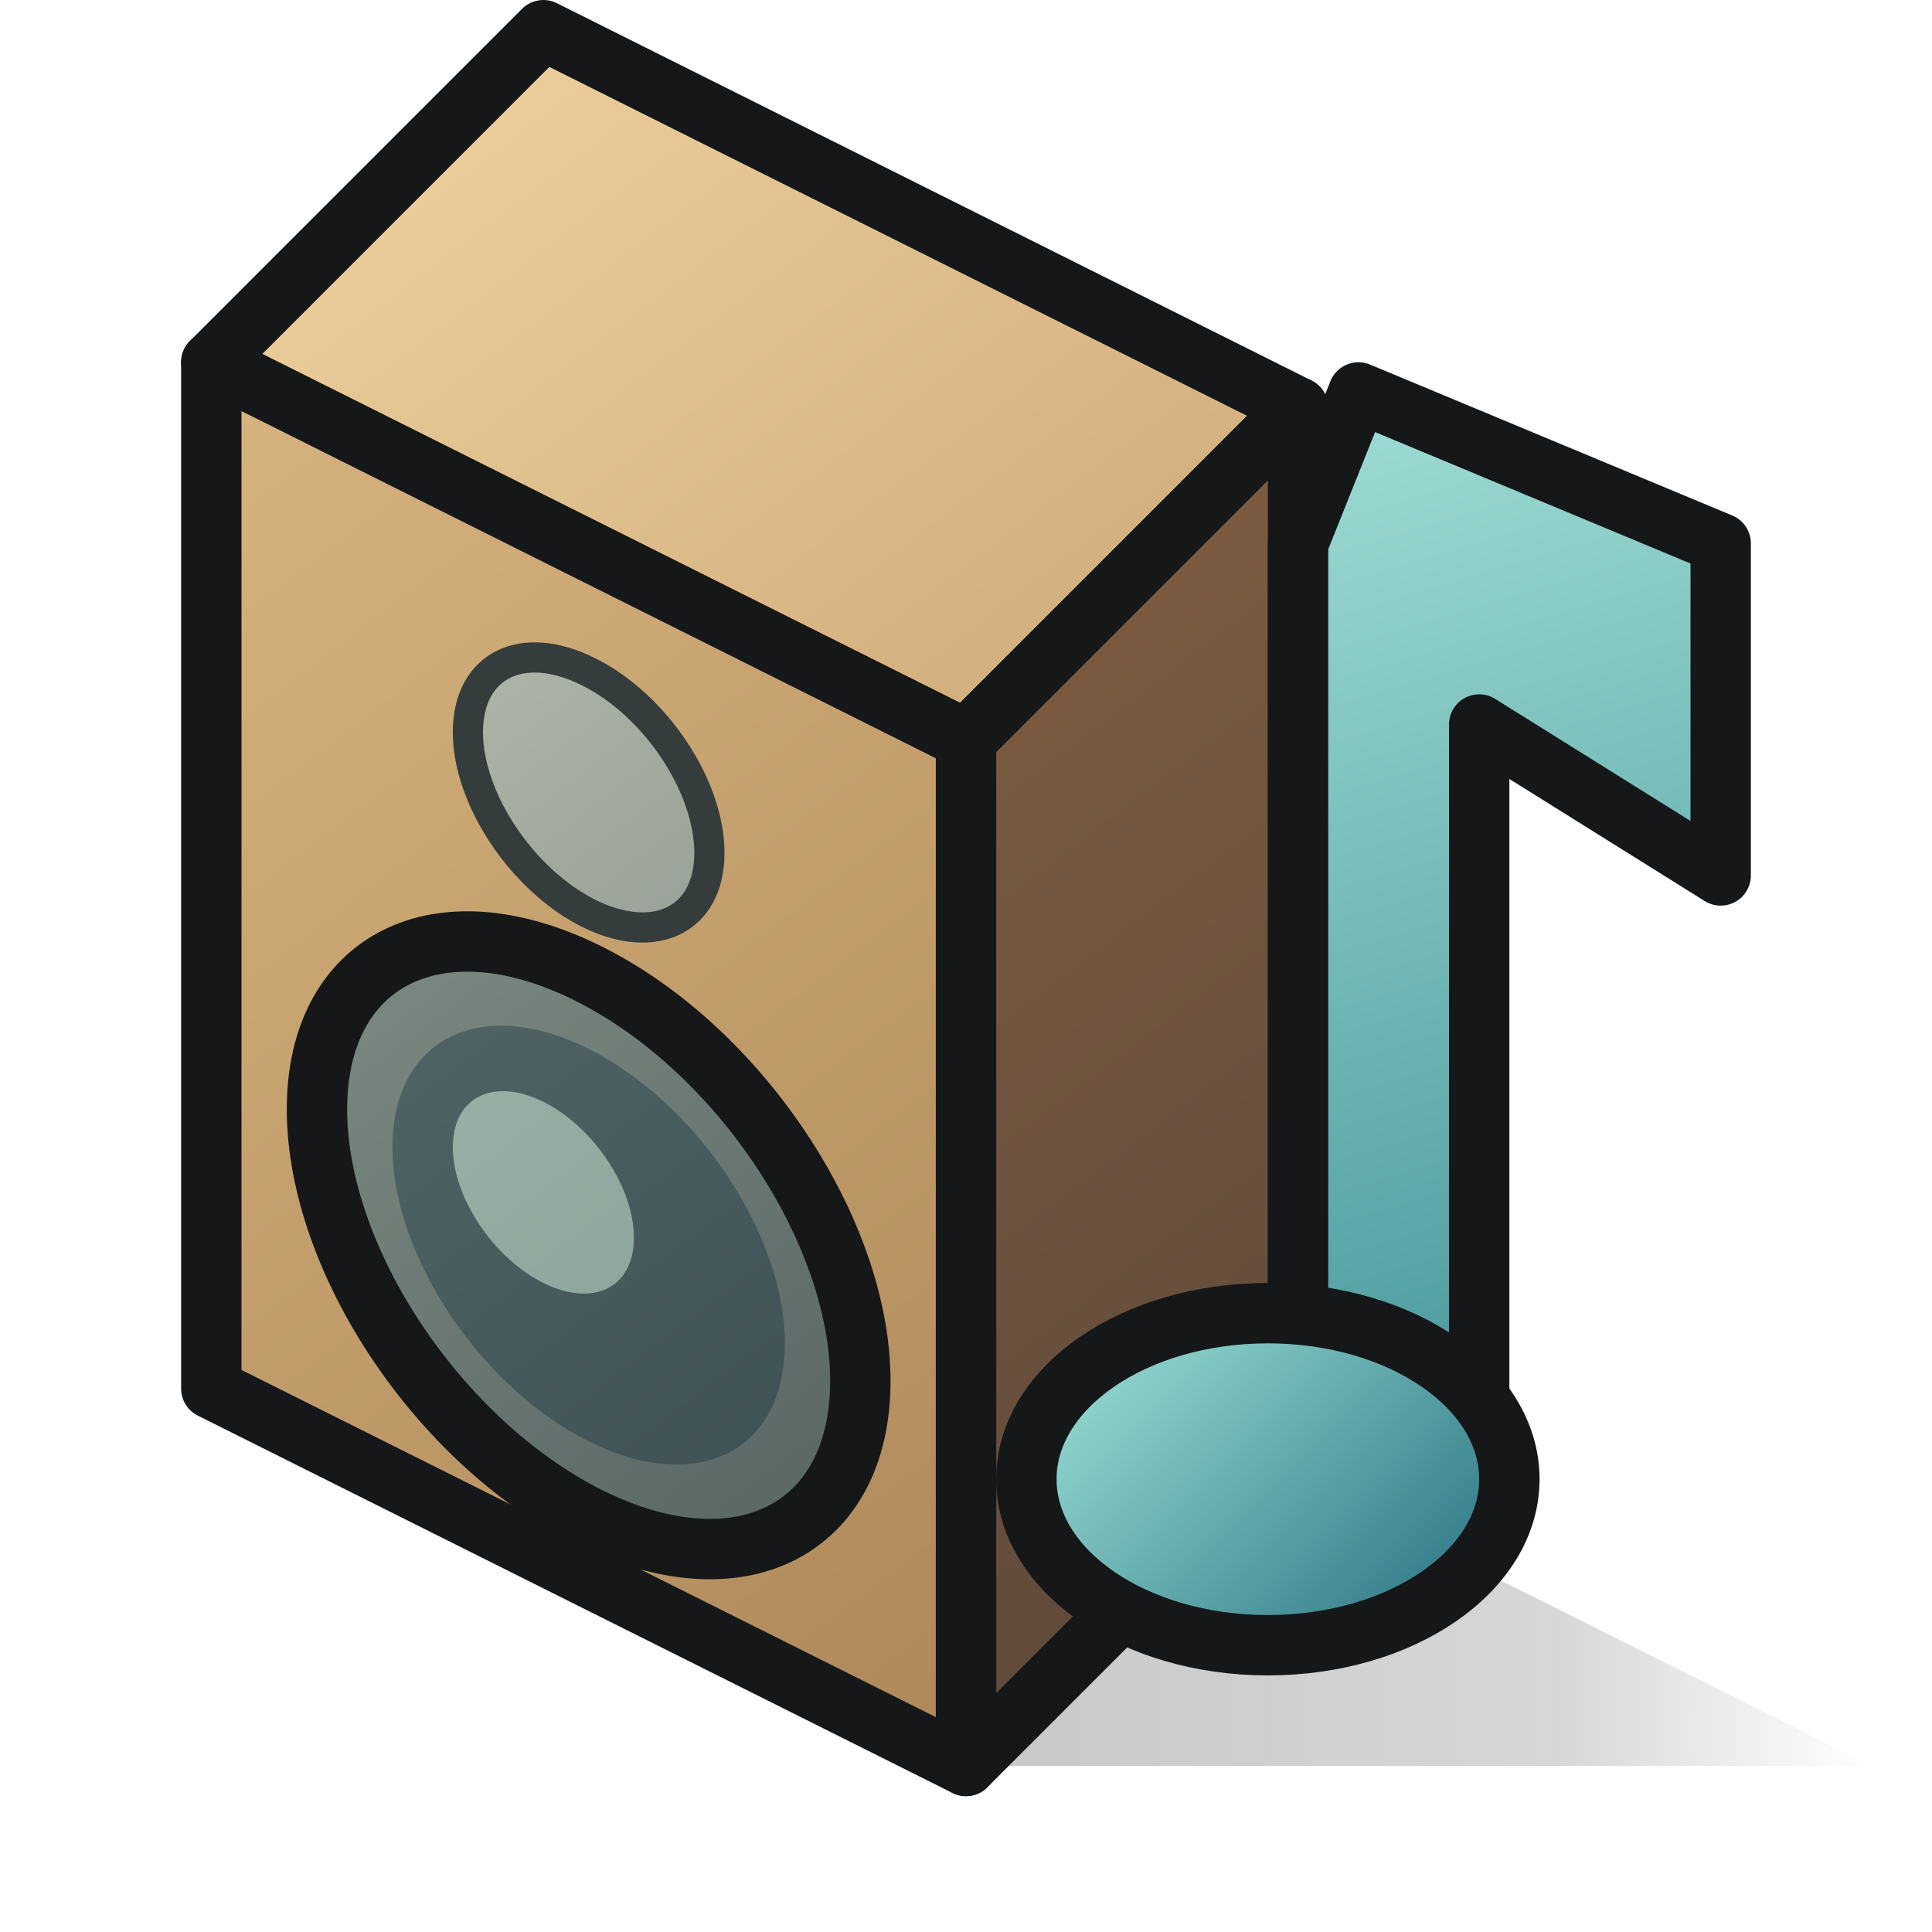
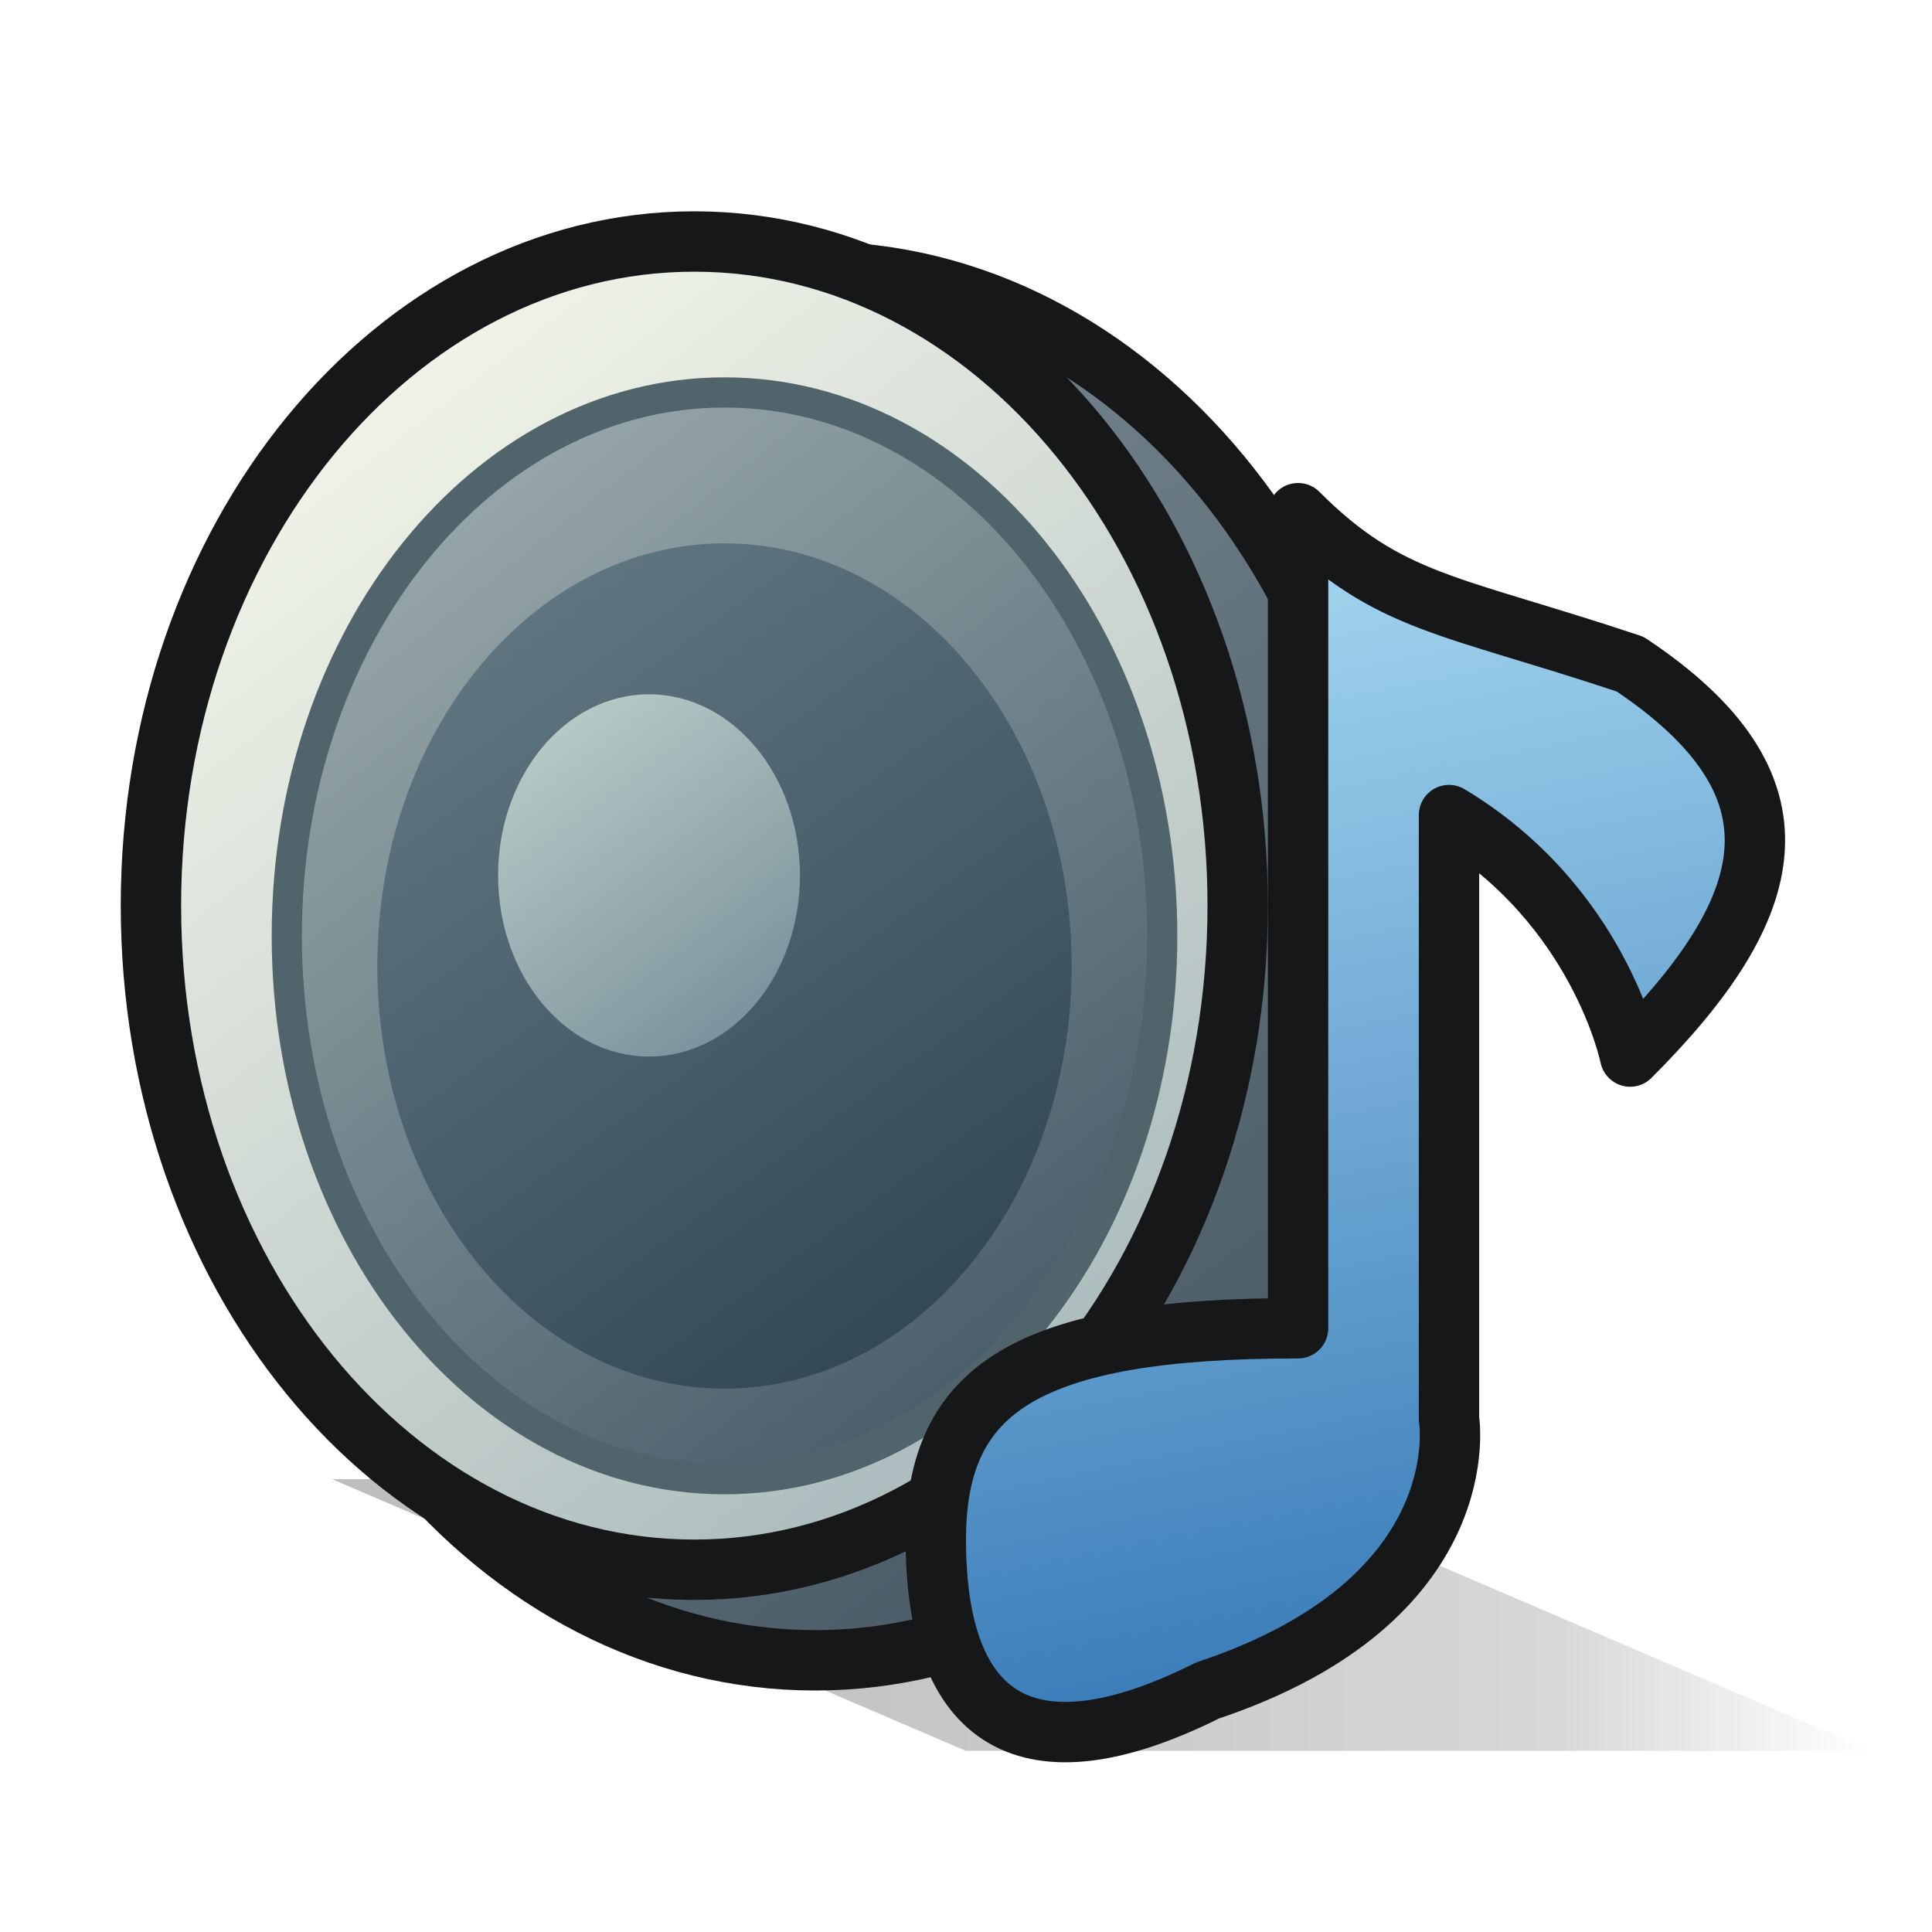
<svg xmlns="http://www.w3.org/2000/svg" width="64" height="64" viewBox="0 0 64 64">
  <defs>
    <linearGradient id="s0" gradientUnits="userSpaceOnUse" x1="-64" y1="0" x2="64" y2="0" gradientTransform="matrix(0.3281 0 -0 0.3281 41 52)">
      <stop offset="0.000" stop-color="#000000" stop-opacity="0.255" />
      <stop offset="0.749" stop-color="#000000" stop-opacity="0.157" />
      <stop offset="1.000" stop-color="#000000" stop-opacity="0.000" />
    </linearGradient>
    <linearGradient id="s1" gradientUnits="userSpaceOnUse" x1="-64" y1="0" x2="64" y2="0" gradientTransform="matrix(0.2969 0.3906 -0.3906 0.2969 29 31)">
-       <stop offset="0.000" stop-color="#edce9d" stop-opacity="1.000" />
-       <stop offset="1.000" stop-color="#b08757" stop-opacity="1.000" />
+       <stop offset="0.000" stop-color="#87959d" stop-opacity="1.000" />
+       <stop offset="1.000" stop-color="#3e505c" stop-opacity="1.000" />
    </linearGradient>
-     <linearGradient id="s3" gradientUnits="userSpaceOnUse" x1="-64" y1="0" x2="64" y2="0" gradientTransform="matrix(0.2969 0.3906 -0.3906 0.2969 29 31)">
-       <stop offset="0.000" stop-color="#946c49" stop-opacity="1.000" />
-       <stop offset="1.000" stop-color="#594538" stop-opacity="1.000" />
+     <linearGradient id="s3" gradientUnits="userSpaceOnUse" x1="-64" y1="0" x2="64" y2="0" gradientTransform="matrix(0.2422 0.3125 -0.3125 0.2422 24.5 30)">
+       <stop offset="0.000" stop-color="#f8faec" stop-opacity="1.000" />
+       <stop offset="1.000" stop-color="#a1b3b7" stop-opacity="1.000" />
    </linearGradient>
-     <linearGradient id="s4" gradientUnits="userSpaceOnUse" x1="-64" y1="0" x2="64" y2="0" gradientTransform="matrix(0.2969 0.3906 -0.3906 0.2969 29 31)">
-       <stop offset="0.000" stop-color="#d9b781" stop-opacity="1.000" />
-       <stop offset="1.000" stop-color="#a88053" stop-opacity="1.000" />
+     <linearGradient id="s4" gradientUnits="userSpaceOnUse" x1="-64" y1="0" x2="64" y2="0" gradientTransform="matrix(0.2109 0.2656 -0.2656 0.2109 25.5 32)">
+       <stop offset="0.000" stop-color="#9dacaf" stop-opacity="1.000" />
+       <stop offset="1.000" stop-color="#3b515e" stop-opacity="1.000" />
    </linearGradient>
-     <linearGradient id="s5" gradientUnits="userSpaceOnUse" x1="-64" y1="0" x2="64" y2="0" gradientTransform="matrix(0.2969 0.3906 -0.3906 0.2969 29 31)">
-       <stop offset="0.000" stop-color="#cbd0bd" stop-opacity="1.000" />
-       <stop offset="1.000" stop-color="#59666a" stop-opacity="1.000" />
+     <linearGradient id="s6" gradientUnits="userSpaceOnUse" x1="-64" y1="0" x2="64" y2="0" gradientTransform="matrix(0.1641 0.2266 -0.2266 0.1641 24.5 33.5)">
+       <stop offset="0.000" stop-color="#647b84" stop-opacity="1.000" />
+       <stop offset="1.000" stop-color="#293e4e" stop-opacity="1.000" />
    </linearGradient>
-     <linearGradient id="s7" gradientUnits="userSpaceOnUse" x1="-64" y1="0" x2="64" y2="0" gradientTransform="matrix(0.2969 0.3906 -0.3906 0.2969 29 31)">
-       <stop offset="0.000" stop-color="#9aa89c" stop-opacity="1.000" />
-       <stop offset="1.000" stop-color="#414e50" stop-opacity="1.000" />
+     <linearGradient id="s7" gradientUnits="userSpaceOnUse" x1="-64" y1="0" x2="64" y2="0" gradientTransform="matrix(0.0703 0.0938 -0.0938 0.0703 21.5 29)">
+       <stop offset="0.000" stop-color="#c0d1cc" stop-opacity="1.000" />
+       <stop offset="1.000" stop-color="#718b96" stop-opacity="1.000" />
    </linearGradient>
-     <linearGradient id="s8" gradientUnits="userSpaceOnUse" x1="-64" y1="0" x2="64" y2="0" gradientTransform="matrix(0.2969 0.3906 -0.3906 0.2969 29 31)">
-       <stop offset="0.000" stop-color="#667a78" stop-opacity="1.000" />
-       <stop offset="1.000" stop-color="#2d3f45" stop-opacity="1.000" />
-     </linearGradient>
-     <linearGradient id="s9" gradientUnits="userSpaceOnUse" x1="-64" y1="0" x2="64" y2="0" gradientTransform="matrix(0.2969 0.3906 -0.3906 0.2969 29 31)">
-       <stop offset="0.000" stop-color="#b8ccba" stop-opacity="1.000" />
-       <stop offset="1.000" stop-color="#6f8989" stop-opacity="1.000" />
-     </linearGradient>
-     <linearGradient id="s10" gradientUnits="userSpaceOnUse" x1="-64" y1="0" x2="64" y2="0" gradientTransform="matrix(0.0859 0.2891 -0.2891 0.0859 47.5 33.5)">
-       <stop offset="0.000" stop-color="#9cdad2" stop-opacity="1.000" />
-       <stop offset="1.000" stop-color="#3c8e95" stop-opacity="1.000" />
-     </linearGradient>
-     <linearGradient id="s11" gradientUnits="userSpaceOnUse" x1="-64" y1="0" x2="64" y2="0" gradientTransform="matrix(0.0703 0.0703 -0.0703 0.0703 42.5 49.5)">
-       <stop offset="0.000" stop-color="#8ad0c9" stop-opacity="1.000" />
-       <stop offset="1.000" stop-color="#327a89" stop-opacity="1.000" />
+     <linearGradient id="s8" gradientUnits="userSpaceOnUse" x1="-64" y1="0" x2="64" y2="0" gradientTransform="matrix(0.0625 0.3047 -0.3047 0.0625 44 36.5)">
+       <stop offset="0.000" stop-color="#a8d9f1" stop-opacity="1.000" />
+       <stop offset="1.000" stop-color="#3679b7" stop-opacity="1.000" />
    </linearGradient>
  </defs>
-   <path d="M 7.000 46.000 L 32.000 58.500 L 62.000 58.500 L 37.000 46.000 L 7.000 46.000 Z" fill="url(#s0)" />
-   <path d="M 7.000 12.000 L 18.000 1.000 L 43.000 13.500 L 32.000 24.500 L 7.000 12.000 Z" fill="url(#s1)" />
-   <path d="M 7.000 12.000 L 18.000 1.000 L 43.000 13.500 L 32.000 24.500 L 7.000 12.000 Z" fill="none" stroke="#151719" stroke-width="2.00" stroke-linejoin="round" stroke-linecap="round" />
-   <path d="M 32.000 24.500 L 43.000 13.500 L 43.000 47.500 L 32.000 58.500 L 32.000 24.500 Z" fill="url(#s3)" />
-   <path d="M 32.000 24.500 L 43.000 13.500 L 43.000 47.500 L 32.000 58.500 L 32.000 24.500 Z" fill="none" stroke="#151719" stroke-width="2.00" stroke-linejoin="round" stroke-linecap="round" />
-   <path d="M 7.000 12.000 L 32.000 24.500 L 32.000 58.500 L 7.000 46.000 L 7.000 12.000 Z" fill="url(#s4)" />
-   <path d="M 7.000 12.000 L 32.000 24.500 L 32.000 58.500 L 7.000 46.000 L 7.000 12.000 Z" fill="none" stroke="#151719" stroke-width="2.00" stroke-linejoin="round" stroke-linecap="round" />
-   <path d="M 23.500 28.255 C 23.500 30.461 21.706 31.353 19.500 30.255 C 17.294 29.147 15.500 26.461 15.500 24.255 C 15.500 22.039 17.294 21.147 19.500 22.255 C 21.706 23.353 23.500 26.039 23.500 28.255 Z" fill="url(#s5)" />
-   <path d="M 23.500 28.255 C 23.500 30.461 21.706 31.353 19.500 30.255 C 17.294 29.147 15.500 26.461 15.500 24.255 C 15.500 22.039 17.294 21.147 19.500 22.255 C 21.706 23.353 23.500 26.039 23.500 28.255 Z" fill="none" stroke="#343c3c" stroke-width="1.00" stroke-linejoin="round" stroke-linecap="round" />
-   <path d="M 28.500 45.745 C 28.500 50.716 24.471 52.735 19.500 50.255 C 14.529 47.765 10.500 41.716 10.500 36.745 C 10.500 31.784 14.529 29.765 19.500 32.255 C 24.471 34.735 28.500 40.784 28.500 45.745 Z" fill="url(#s7)" />
-   <path d="M 28.500 45.745 C 28.500 50.716 24.471 52.735 19.500 50.255 C 14.529 47.765 10.500 41.716 10.500 36.745 C 10.500 31.784 14.529 29.765 19.500 32.255 C 24.471 34.735 28.500 40.784 28.500 45.745 Z" fill="none" stroke="#151719" stroke-width="2.00" stroke-linejoin="round" stroke-linecap="round" />
-   <path d="M 26.000 44.500 C 26.000 48.088 23.088 49.549 19.500 47.745 C 15.912 45.951 13.000 41.588 13.000 38.000 C 13.000 34.412 15.912 32.951 19.500 34.745 C 23.088 36.549 26.000 40.912 26.000 44.500 Z" fill="url(#s8)" />
-   <path d="M 21.000 41.000 C 21.000 42.657 19.657 43.324 18.000 42.500 C 16.343 41.676 15.000 39.657 15.000 38.000 C 15.000 36.343 16.343 35.676 18.000 36.500 C 19.657 37.324 21.000 39.343 21.000 41.000 Z" fill="url(#s9)" />
-   <path d="M 45.000 13.000 L 57.000 18.000 L 57.000 29.000 L 49.000 24.000 L 49.000 48.000 L 43.000 50.000 L 43.000 18.000 L 45.000 13.000 Z" fill="url(#s10)" />
-   <path d="M 45.000 13.000 L 57.000 18.000 L 57.000 29.000 L 49.000 24.000 L 49.000 48.000 L 43.000 50.000 L 43.000 18.000 L 45.000 13.000 Z" fill="none" stroke="#151719" stroke-width="2.00" stroke-linejoin="round" stroke-linecap="round" />
-   <path d="M 50.000 49.000 C 50.000 52.039 46.422 54.500 42.000 54.500 C 37.578 54.500 34.000 52.039 34.000 49.000 C 34.000 45.961 37.578 43.500 42.000 43.500 C 46.422 43.500 50.000 45.961 50.000 49.000 Z" fill="url(#s11)" />
-   <path d="M 50.000 49.000 C 50.000 52.039 46.422 54.500 42.000 54.500 C 37.578 54.500 34.000 52.039 34.000 49.000 C 34.000 45.961 37.578 43.500 42.000 43.500 C 46.422 43.500 50.000 45.961 50.000 49.000 Z" fill="none" stroke="#151719" stroke-width="2.00" stroke-linejoin="round" stroke-linecap="round" />
+   <path d="M 11.000 49.000 L 32.000 58.000 L 62.000 58.000 L 41.000 49.000 L 11.000 49.000 Z" fill="url(#s0)" />
+   <path d="M 46.000 32.000 C 46.000 44.706 37.490 55.000 27.000 55.000 C 16.510 55.000 8.000 44.706 8.000 32.000 C 8.000 19.294 16.510 9.000 27.000 9.000 C 37.490 9.000 46.000 19.294 46.000 32.000 Z" fill="url(#s1)" />
+   <path d="M 46.000 32.000 C 46.000 44.706 37.490 55.000 27.000 55.000 C 16.510 55.000 8.000 44.706 8.000 32.000 C 8.000 19.294 16.510 9.000 27.000 9.000 C 37.490 9.000 46.000 19.294 46.000 32.000 Z" fill="none" stroke="#151719" stroke-width="2.00" stroke-linejoin="round" stroke-linecap="round" />
+   <path d="M 41.000 30.000 C 41.000 42.147 32.941 52.000 23.000 52.000 C 13.059 52.000 5.000 42.147 5.000 30.000 C 5.000 17.853 13.059 8.000 23.000 8.000 C 32.941 8.000 41.000 17.853 41.000 30.000 Z" fill="url(#s3)" />
+   <path d="M 41.000 30.000 C 41.000 42.147 32.941 52.000 23.000 52.000 C 13.059 52.000 5.000 42.147 5.000 30.000 C 5.000 17.853 13.059 8.000 23.000 8.000 C 32.941 8.000 41.000 17.853 41.000 30.000 Z" fill="none" stroke="#151719" stroke-width="2.00" stroke-linejoin="round" stroke-linecap="round" />
+   <path d="M 38.500 31.000 C 38.500 40.941 32.010 49.000 24.000 49.000 C 15.990 49.000 9.500 40.941 9.500 31.000 C 9.500 21.059 15.990 13.000 24.000 13.000 C 32.010 13.000 38.500 21.059 38.500 31.000 Z" fill="url(#s4)" />
+   <path d="M 38.500 31.000 C 38.500 40.941 32.010 49.000 24.000 49.000 C 15.990 49.000 9.500 40.941 9.500 31.000 C 9.500 21.059 15.990 13.000 24.000 13.000 C 32.010 13.000 38.500 21.059 38.500 31.000 Z" fill="none" stroke="#52646b" stroke-width="1.00" stroke-linejoin="round" stroke-linecap="round" />
+   <path d="M 35.500 32.000 C 35.500 39.735 30.353 46.000 24.000 46.000 C 17.647 46.000 12.500 39.735 12.500 32.000 C 12.500 24.265 17.647 18.000 24.000 18.000 C 30.353 18.000 35.500 24.265 35.500 32.000 Z" fill="url(#s6)" />
+   <path d="M 26.500 29.000 C 26.500 32.314 24.265 35.000 21.500 35.000 C 18.735 35.000 16.500 32.314 16.500 29.000 C 16.500 25.686 18.735 23.000 21.500 23.000 C 24.265 23.000 26.500 25.686 26.500 29.000 Z" fill="url(#s7)" />
+   <path d="M 43.000 17.000 C 46.000 20.000 48.000 20.000 54.000 22.000 C 60.000 26.000 59.000 30.000 54.000 35.000 C 54.000 35.000 53.000 30.000 48.000 27.000 L 48.000 47.000 C 48.000 47.000 49.000 53.000 40.000 56.000 C 34.000 59.000 31.000 57.000 31.000 51.000 C 31.000 46.000 34.000 44.000 43.000 44.000 L 43.000 17.000 Z" fill="url(#s8)" />
+   <path d="M 43.000 17.000 C 46.000 20.000 48.000 20.000 54.000 22.000 C 60.000 26.000 59.000 30.000 54.000 35.000 C 54.000 35.000 53.000 30.000 48.000 27.000 L 48.000 47.000 C 48.000 47.000 49.000 53.000 40.000 56.000 C 34.000 59.000 31.000 57.000 31.000 51.000 C 31.000 46.000 34.000 44.000 43.000 44.000 L 43.000 17.000 Z" fill="none" stroke="#151719" stroke-width="2.00" stroke-linejoin="round" stroke-linecap="round" />
</svg>
